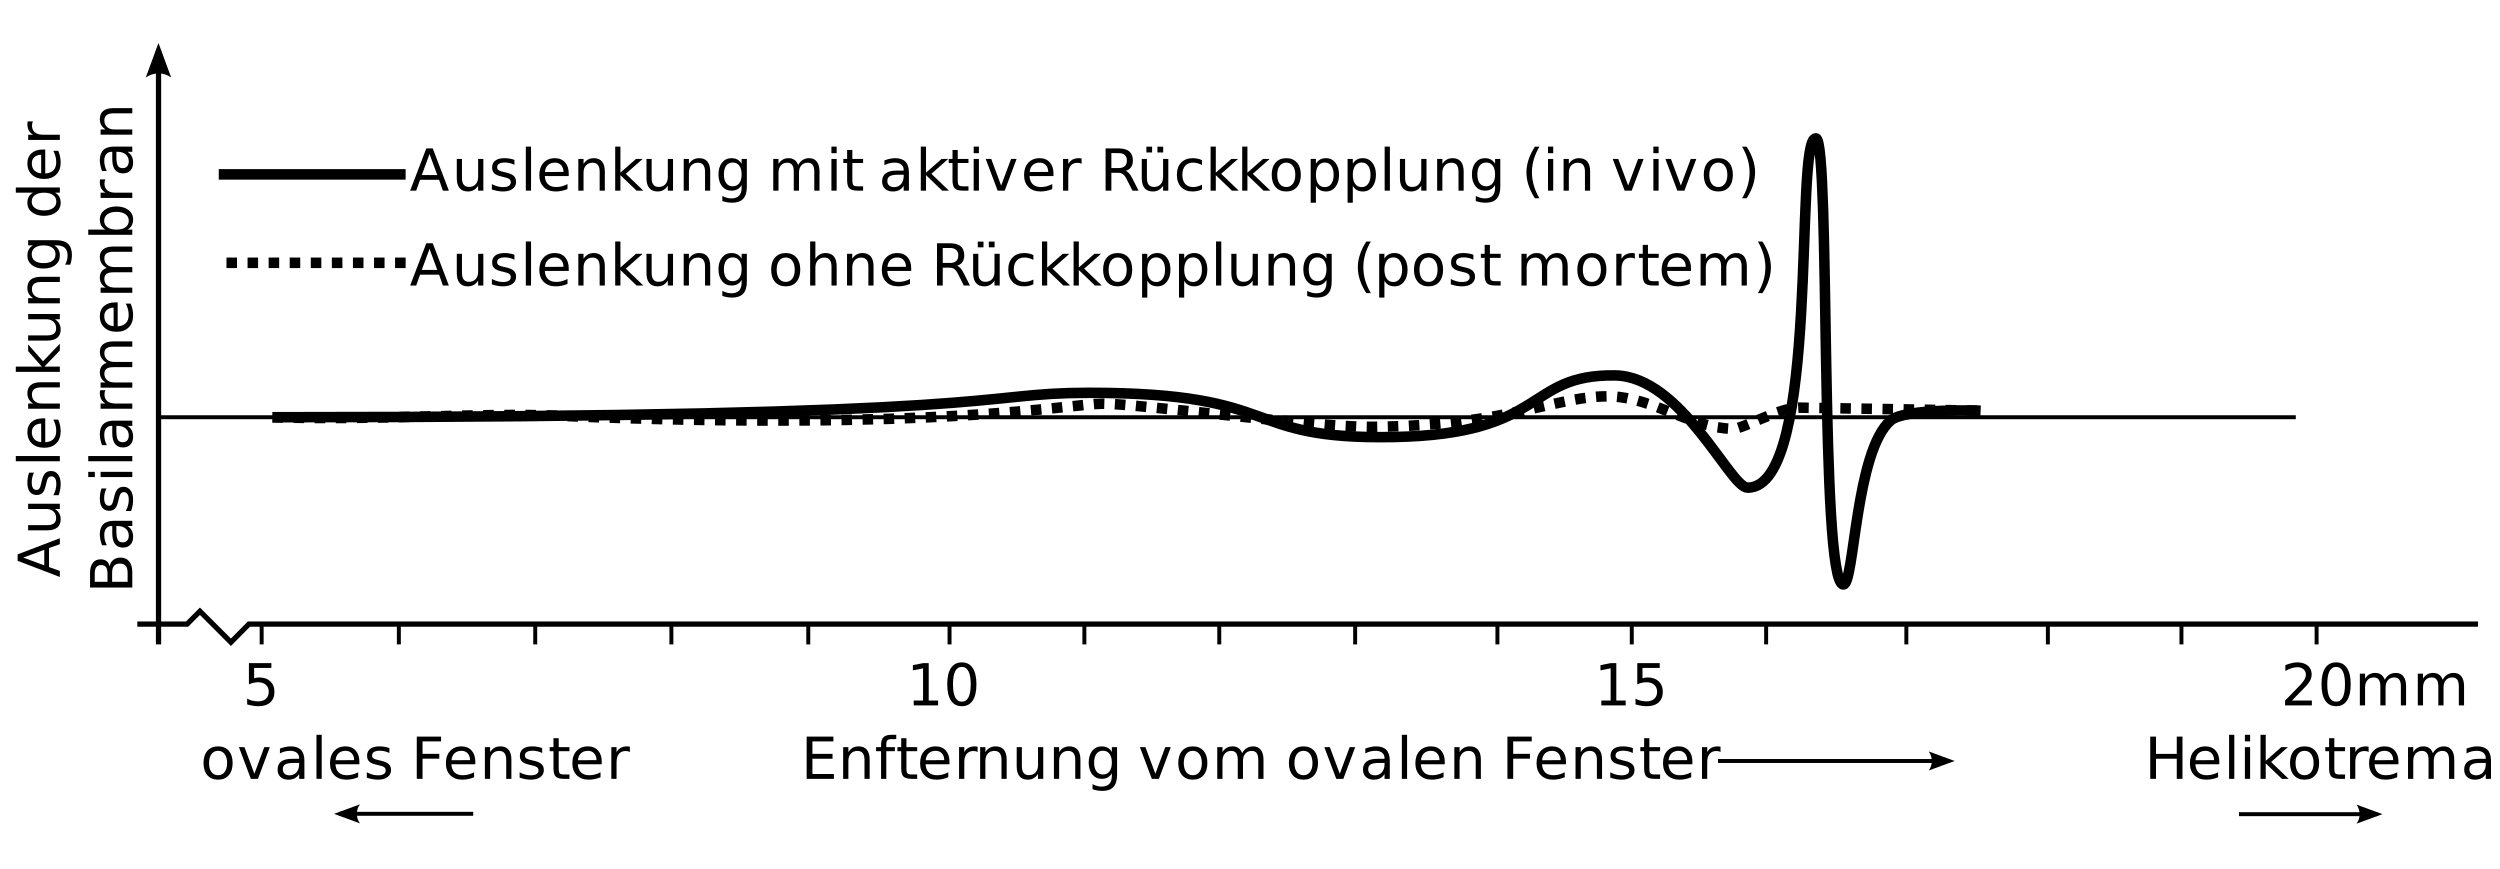
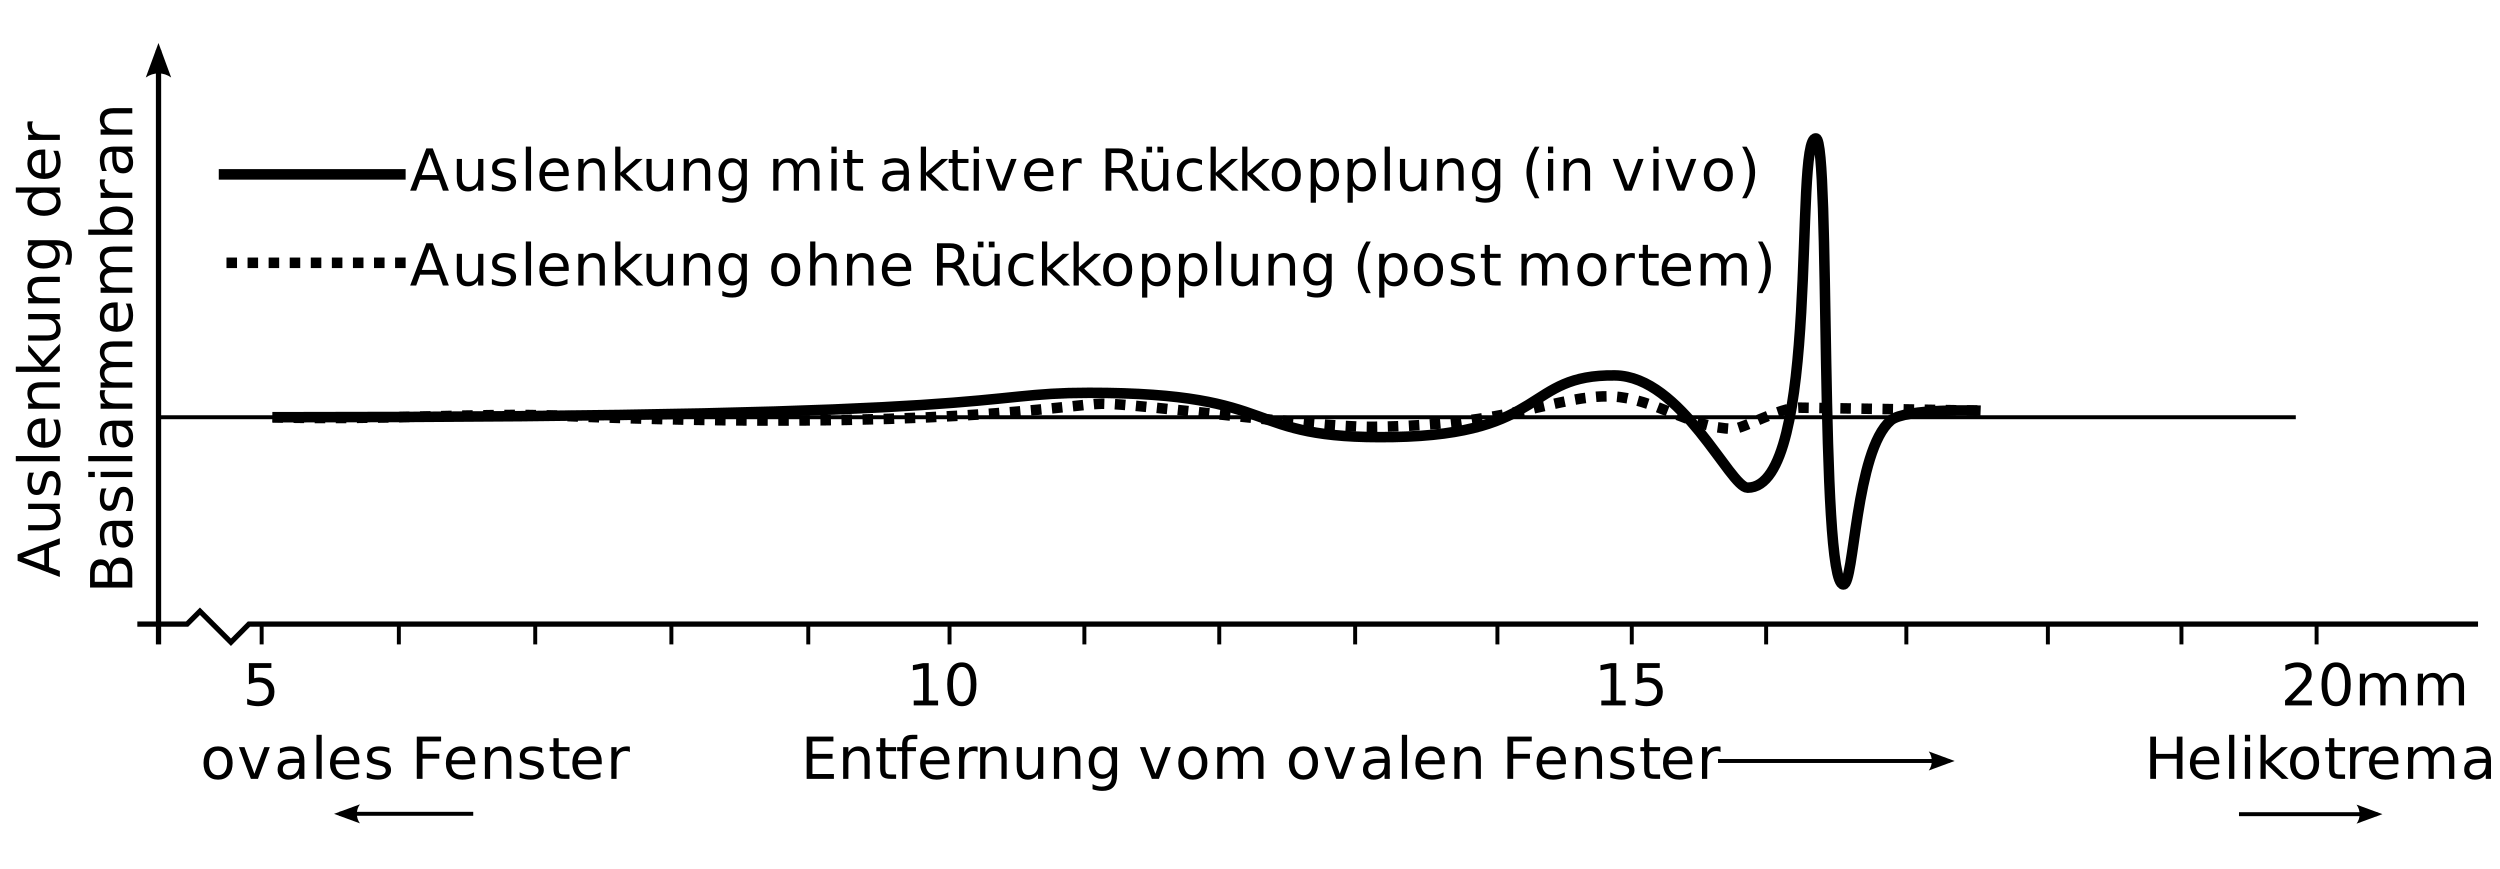
<svg xmlns="http://www.w3.org/2000/svg" xmlns:xlink="http://www.w3.org/1999/xlink" width="800px" height="278px" version="1.1" viewBox="0 0 800 278">
  <defs>
    <symbol id="d" overflow="visible">
      <path d="m5.672-8.969c-0.887 0-1.59 0.352-2.109 1.047-0.523 0.699-0.781 1.652-0.781 2.859 0 1.219 0.254 2.18 0.766 2.875 0.52 0.688 1.227 1.031 2.125 1.031 0.895 0 1.598-0.348 2.109-1.047 0.52-0.695 0.781-1.648 0.781-2.859 0-1.195-0.262-2.144-0.781-2.844-0.512-0.707-1.215-1.062-2.109-1.062zm0-1.422c1.457 0 2.598 0.477 3.422 1.422 0.82 0.938 1.234 2.242 1.234 3.906 0 1.656-0.414 2.961-1.234 3.906-0.824 0.949-1.965 1.422-3.422 1.422-1.449 0-2.59-0.473-3.422-1.422-0.824-0.945-1.234-2.25-1.234-3.906 0-1.664 0.41-2.969 1.234-3.906 0.832-0.945 1.973-1.422 3.422-1.422z" />
    </symbol>
    <symbol id="k" overflow="visible">
      <path d="m0.547-10.141h1.766l3.172 8.516 3.172-8.516h1.766l-3.797 10.141h-2.266z" />
    </symbol>
    <symbol id="p" overflow="visible">
      <path d="m6.359-5.094c-1.344 0-2.277 0.156-2.797 0.469-0.523 0.305-0.781 0.824-0.781 1.562 0 0.594 0.191 1.07 0.578 1.422 0.395 0.344 0.926 0.516 1.594 0.516 0.926 0 1.664-0.328 2.219-0.984 0.562-0.656 0.844-1.531 0.844-2.625v-0.359zm3.328-0.688v5.781h-1.672v-1.547c-0.387 0.625-0.867 1.086-1.438 1.375-0.562 0.289-1.25 0.438-2.062 0.438-1.043 0-1.871-0.289-2.484-0.875-0.617-0.582-0.922-1.363-0.922-2.344 0-1.133 0.379-1.992 1.141-2.578 0.77-0.582 1.91-0.875 3.422-0.875h2.344v-0.156c0-0.77-0.258-1.363-0.766-1.781-0.5-0.414-1.203-0.625-2.109-0.625-0.586 0-1.152 0.07-1.703 0.203-0.543 0.137-1.07 0.344-1.578 0.625v-1.547c0.602-0.227 1.191-0.398 1.766-0.516 0.57-0.125 1.133-0.188 1.688-0.188 1.457 0 2.551 0.383 3.281 1.141 0.727 0.762 1.094 1.918 1.094 3.469z" />
    </symbol>
    <symbol id="g" overflow="visible">
      <path d="m1.75-14.094h1.672v14.094h-1.672z" />
    </symbol>
    <symbol id="b" overflow="visible">
      <path d="m10.422-5.484v0.812h-7.656c0.07 1.148 0.414 2.023 1.031 2.625 0.625 0.594 1.488 0.891 2.594 0.891 0.633 0 1.25-0.078 1.844-0.234 0.602-0.156 1.203-0.391 1.797-0.703v1.578c-0.594 0.25-1.211 0.445-1.844 0.578-0.625 0.133-1.262 0.203-1.906 0.203-1.617 0-2.898-0.469-3.844-1.406-0.949-0.945-1.422-2.223-1.422-3.828 0-1.664 0.445-2.984 1.344-3.953 0.906-0.977 2.117-1.469 3.641-1.469 1.363 0 2.441 0.445 3.234 1.328 0.789 0.875 1.188 2.07 1.188 3.578zm-1.672-0.5c-0.012-0.906-0.266-1.629-0.766-2.172-0.492-0.539-1.148-0.812-1.969-0.812-0.93 0-1.672 0.262-2.234 0.781-0.562 0.523-0.887 1.262-0.969 2.219z" />
    </symbol>
    <symbol id="j" overflow="visible">
      <path d="m8.219-9.844v1.578c-0.48-0.238-0.977-0.422-1.484-0.547-0.5-0.125-1.023-0.188-1.562-0.188-0.824 0-1.445 0.133-1.859 0.391-0.418 0.25-0.625 0.633-0.625 1.141 0 0.387 0.145 0.688 0.438 0.906 0.301 0.219 0.898 0.43 1.797 0.625l0.562 0.125c1.188 0.262 2.023 0.625 2.516 1.094 0.5 0.461 0.75 1.102 0.75 1.922 0 0.938-0.375 1.684-1.125 2.234-0.742 0.555-1.762 0.828-3.062 0.828-0.543 0-1.109-0.055-1.703-0.156-0.586-0.105-1.203-0.266-1.859-0.484v-1.719c0.613 0.324 1.219 0.57 1.812 0.734 0.602 0.156 1.195 0.234 1.781 0.234 0.789 0 1.395-0.133 1.812-0.406 0.426-0.27 0.641-0.648 0.641-1.141 0-0.445-0.156-0.789-0.469-1.031-0.305-0.25-0.969-0.484-2-0.703l-0.578-0.141c-1.031-0.219-1.777-0.551-2.234-1-0.461-0.445-0.688-1.066-0.688-1.859 0-0.945 0.336-1.68 1.016-2.203 0.676-0.52 1.633-0.781 2.875-0.781 0.613 0 1.191 0.047 1.734 0.141 0.551 0.094 1.055 0.23 1.516 0.406z" />
    </symbol>
    <symbol id="c" overflow="visible" />
    <symbol id="y" overflow="visible">
      <path d="m1.812-13.516h7.781v1.531h-5.938v3.984h5.359v1.547h-5.359v6.453h-1.844z" />
    </symbol>
    <symbol id="a" overflow="visible">
      <path d="m10.172-6.125v6.125h-1.656v-6.062c0-0.957-0.188-1.676-0.562-2.156-0.375-0.477-0.938-0.719-1.688-0.719-0.898 0-1.605 0.289-2.125 0.859-0.523 0.574-0.781 1.355-0.781 2.344v5.734h-1.672v-10.141h1.672v1.578c0.395-0.613 0.863-1.07 1.406-1.375 0.539-0.301 1.164-0.453 1.875-0.453 1.164 0 2.047 0.367 2.641 1.094 0.594 0.719 0.891 1.777 0.891 3.172z" />
    </symbol>
    <symbol id="f" overflow="visible">
      <path d="m3.391-13.016v2.875h3.438v1.297h-3.438v5.5c0 0.836 0.113 1.371 0.344 1.609 0.227 0.23 0.688 0.344 1.375 0.344h1.719v1.391h-1.719c-1.281 0-2.168-0.238-2.656-0.719-0.492-0.477-0.734-1.352-0.734-2.625v-5.5h-1.219v-1.297h1.219v-2.875z" />
    </symbol>
    <symbol id="l" overflow="visible">
      <path d="m7.625-8.578c-0.188-0.113-0.391-0.195-0.609-0.25-0.219-0.051-0.465-0.078-0.734-0.078-0.938 0-1.664 0.309-2.172 0.922-0.5 0.617-0.75 1.496-0.75 2.641v5.344h-1.672v-10.141h1.672v1.578c0.352-0.613 0.805-1.07 1.359-1.375 0.562-0.301 1.25-0.453 2.062-0.453 0.113 0 0.238 0.012 0.375 0.031 0.133 0.012 0.285 0.031 0.453 0.062z" />
    </symbol>
    <symbol id="au" overflow="visible">
      <path d="m1.812-13.516h8.562v1.531h-6.719v4h6.438v1.547h-6.438v4.891h6.875v1.547h-8.719z" />
    </symbol>
    <symbol id="at" overflow="visible">
      <path d="m6.875-14.094v1.391h-1.594c-0.594 0-1.012 0.121-1.25 0.359-0.23 0.242-0.344 0.672-0.344 1.297v0.906h2.75v1.297h-2.75v8.844h-1.672v-8.844h-1.594v-1.297h1.594v-0.703c0-1.133 0.258-1.957 0.781-2.469 0.531-0.52 1.367-0.781 2.516-0.781z" />
    </symbol>
    <symbol id="i" overflow="visible">
      <path d="m1.578-4v-6.141h1.656v6.078c0 0.961 0.188 1.68 0.562 2.156 0.375 0.48 0.938 0.719 1.688 0.719 0.906 0 1.617-0.285 2.141-0.859 0.52-0.57 0.781-1.352 0.781-2.344v-5.75h1.672v10.141h-1.672v-1.562c-0.406 0.617-0.883 1.074-1.422 1.375-0.531 0.301-1.148 0.453-1.844 0.453-1.168 0-2.055-0.359-2.656-1.078-0.605-0.727-0.906-1.789-0.906-3.188z" />
    </symbol>
    <symbol id="o" overflow="visible">
      <path d="m8.422-5.188c0-1.207-0.25-2.144-0.75-2.812-0.5-0.664-1.199-1-2.094-1-0.898 0-1.594 0.336-2.094 1-0.492 0.668-0.734 1.605-0.734 2.812 0 1.199 0.242 2.133 0.734 2.797 0.5 0.668 1.195 1 2.094 1 0.895 0 1.594-0.332 2.094-1 0.5-0.664 0.75-1.598 0.75-2.797zm1.672 3.922c0 1.727-0.387 3.016-1.156 3.859-0.773 0.844-1.945 1.266-3.516 1.266-0.594 0-1.152-0.047-1.672-0.141-0.512-0.086-1.012-0.215-1.5-0.391v-1.625c0.488 0.258 0.969 0.453 1.438 0.578 0.477 0.133 0.969 0.203 1.469 0.203 1.094 0 1.91-0.289 2.453-0.859 0.539-0.574 0.812-1.434 0.812-2.578v-0.828c-0.344 0.594-0.789 1.043-1.328 1.344-0.531 0.293-1.172 0.438-1.922 0.438-1.242 0-2.246-0.473-3.016-1.422-0.762-0.945-1.141-2.203-1.141-3.766 0-1.57 0.379-2.832 1.141-3.781 0.77-0.945 1.773-1.422 3.016-1.422 0.75 0 1.391 0.152 1.922 0.453 0.539 0.293 0.984 0.734 1.328 1.328v-1.531h1.672z" />
    </symbol>
    <symbol id="h" overflow="visible">
      <path d="m9.641-8.203c0.414-0.738 0.914-1.285 1.5-1.641 0.582-0.363 1.266-0.547 2.047-0.547 1.051 0 1.863 0.371 2.438 1.109 0.57 0.742 0.859 1.793 0.859 3.156v6.125h-1.672v-6.062c0-0.977-0.172-1.703-0.516-2.172s-0.871-0.703-1.578-0.703c-0.867 0-1.547 0.289-2.047 0.859-0.5 0.574-0.75 1.355-0.75 2.344v5.734h-1.672v-6.062c0-0.977-0.172-1.703-0.516-2.172s-0.875-0.703-1.594-0.703c-0.855 0-1.531 0.293-2.031 0.875-0.5 0.574-0.75 1.352-0.75 2.328v5.734h-1.672v-10.141h1.672v1.578c0.383-0.625 0.844-1.082 1.375-1.375 0.531-0.301 1.16-0.453 1.891-0.453 0.727 0 1.352 0.188 1.875 0.562 0.52 0.375 0.898 0.918 1.141 1.625z" />
    </symbol>
    <symbol id="as" overflow="visible">
      <path d="m1.812-13.516h1.844v5.531h6.641v-5.531h1.828v13.516h-1.828v-6.438h-6.641v6.438h-1.844z" />
    </symbol>
    <symbol id="n" overflow="visible">
      <path d="m1.75-10.141h1.672v10.141h-1.672zm0-3.953h1.672v2.109h-1.672z" />
    </symbol>
    <symbol id="e" overflow="visible">
      <path d="m1.688-14.094h1.672v8.328l4.969-4.375h2.125l-5.375 4.75 5.609 5.391h-2.172l-5.156-4.953v4.953h-1.672z" />
    </symbol>
    <symbol id="ah" overflow="visible">
      <path d="m2-13.516h7.188v1.531h-5.516v3.312c0.27-0.082 0.535-0.145 0.797-0.188 0.27-0.051 0.535-0.078 0.797-0.078 1.508 0 2.703 0.418 3.578 1.25 0.883 0.824 1.328 1.938 1.328 3.344 0 1.461-0.453 2.594-1.359 3.406-0.898 0.805-2.172 1.203-3.828 1.203-0.562 0-1.141-0.055-1.734-0.156-0.586-0.094-1.188-0.234-1.812-0.422v-1.844c0.539 0.293 1.098 0.512 1.672 0.656 0.582 0.148 1.195 0.219 1.844 0.219 1.039 0 1.863-0.27 2.469-0.812 0.613-0.551 0.922-1.301 0.922-2.25 0-0.938-0.309-1.68-0.922-2.234-0.605-0.551-1.43-0.828-2.469-0.828-0.492 0-0.98 0.059-1.469 0.172-0.48 0.105-0.977 0.273-1.484 0.5z" />
    </symbol>
    <symbol id="ag" overflow="visible">
      <path d="m2.297-1.547h2.984v-10.312l-3.25 0.656v-1.672l3.234-0.641h1.828v11.969h3v1.547h-7.797z" />
    </symbol>
    <symbol id="af" overflow="visible">
      <path d="m5.891-12.312c-0.938 0-1.648 0.465-2.125 1.391-0.469 0.93-0.703 2.32-0.703 4.172 0 1.855 0.234 3.246 0.703 4.172 0.477 0.93 1.188 1.391 2.125 1.391 0.945 0 1.656-0.461 2.125-1.391 0.477-0.926 0.719-2.316 0.719-4.172 0-1.852-0.242-3.242-0.719-4.172-0.469-0.926-1.18-1.391-2.125-1.391zm0-1.453c1.52 0 2.676 0.602 3.469 1.797 0.801 1.199 1.203 2.938 1.203 5.219s-0.402 4.023-1.203 5.219c-0.793 1.199-1.949 1.797-3.469 1.797-1.512 0-2.668-0.598-3.469-1.797-0.805-1.195-1.203-2.938-1.203-5.219s0.398-4.019 1.203-5.219c0.801-1.195 1.957-1.797 3.469-1.797z" />
    </symbol>
    <symbol id="ar" overflow="visible">
      <path d="m3.562-1.547h6.375v1.547h-8.578v-1.547c0.695-0.719 1.645-1.68 2.844-2.891 1.195-1.207 1.945-1.988 2.25-2.344 0.582-0.656 0.988-1.207 1.219-1.656 0.238-0.457 0.359-0.91 0.359-1.359 0-0.719-0.258-1.301-0.766-1.75-0.5-0.445-1.152-0.672-1.953-0.672-0.574 0-1.184 0.102-1.828 0.297-0.637 0.199-1.312 0.5-2.031 0.906v-1.859c0.727-0.289 1.41-0.508 2.047-0.656 0.645-0.156 1.234-0.234 1.766-0.234 1.406 0 2.523 0.352 3.359 1.047 0.832 0.699 1.25 1.637 1.25 2.812 0 0.555-0.105 1.078-0.312 1.578-0.211 0.5-0.59 1.09-1.141 1.766-0.148 0.18-0.625 0.684-1.438 1.516-0.812 0.836-1.953 2-3.422 3.5z" />
    </symbol>
    <symbol id="ae" overflow="visible">
      <path d="m6.344-11.719-2.484 6.734h4.969zm-1.031-1.797h2.062l5.156 13.516h-1.906l-1.219-3.469h-6.094l-1.234 3.469h-1.938z" />
    </symbol>
    <symbol id="ad" overflow="visible">
      <path d="m8.234-6.344c0.395 0.137 0.773 0.422 1.141 0.859 0.375 0.43 0.75 1.027 1.125 1.797l1.859 3.688h-1.969l-1.734-3.469c-0.449-0.906-0.883-1.504-1.297-1.797-0.418-0.301-0.992-0.453-1.719-0.453h-1.984v5.719h-1.844v-13.516h4.141c1.539 0 2.691 0.324 3.453 0.969 0.758 0.648 1.141 1.621 1.141 2.922 0 0.855-0.199 1.562-0.594 2.125-0.398 0.555-0.969 0.938-1.719 1.156zm-4.578-5.672v4.797h2.297c0.875 0 1.535-0.203 1.984-0.609 0.457-0.406 0.688-1.004 0.688-1.797 0-0.789-0.23-1.383-0.688-1.781-0.449-0.406-1.109-0.609-1.984-0.609z" />
    </symbol>
    <symbol id="ac" overflow="visible">
      <path d="m1.578-4v-6.141h1.656v6.078c0 0.961 0.188 1.68 0.562 2.156 0.375 0.48 0.938 0.719 1.688 0.719 0.906 0 1.617-0.285 2.141-0.859 0.52-0.57 0.781-1.352 0.781-2.344v-5.75h1.672v10.141h-1.672v-1.562c-0.406 0.617-0.883 1.074-1.422 1.375-0.531 0.301-1.148 0.453-1.844 0.453-1.168 0-2.055-0.359-2.656-1.078-0.605-0.727-0.906-1.789-0.906-3.188zm4.188-6.391m0.828-3.672h1.844v1.844h-1.844zm-3.531 0h1.828v1.844h-1.828z" />
    </symbol>
    <symbol id="ab" overflow="visible">
      <path d="m9.047-9.75v1.547c-0.469-0.25-0.945-0.438-1.422-0.562-0.469-0.133-0.949-0.203-1.438-0.203-1.074 0-1.914 0.344-2.516 1.031-0.594 0.68-0.891 1.637-0.891 2.875 0 1.242 0.297 2.203 0.891 2.891 0.602 0.68 1.441 1.016 2.516 1.016 0.488 0 0.969-0.062 1.438-0.188 0.477-0.133 0.953-0.328 1.422-0.578v1.531c-0.469 0.219-0.953 0.383-1.453 0.484-0.492 0.113-1.016 0.172-1.578 0.172-1.531 0-2.75-0.477-3.656-1.438-0.898-0.969-1.344-2.266-1.344-3.891 0-1.656 0.453-2.957 1.359-3.906 0.914-0.945 2.164-1.422 3.75-1.422 0.508 0 1.008 0.055 1.5 0.156 0.488 0.105 0.961 0.266 1.422 0.484z" />
    </symbol>
    <symbol id="m" overflow="visible">
      <path d="m3.359-1.516v5.375h-1.672v-14h1.672v1.531c0.352-0.602 0.797-1.051 1.328-1.344 0.531-0.289 1.172-0.438 1.922-0.438 1.227 0 2.227 0.492 3 1.469 0.77 0.98 1.156 2.266 1.156 3.859s-0.387 2.883-1.156 3.859c-0.773 0.98-1.773 1.469-3 1.469-0.75 0-1.391-0.148-1.922-0.438s-0.977-0.738-1.328-1.344zm5.672-3.547c0-1.227-0.258-2.191-0.766-2.891-0.5-0.695-1.195-1.047-2.078-1.047-0.875 0-1.57 0.352-2.078 1.047-0.5 0.699-0.75 1.664-0.75 2.891 0 1.23 0.25 2.195 0.75 2.891 0.508 0.699 1.203 1.047 2.078 1.047 0.883 0 1.578-0.348 2.078-1.047 0.508-0.695 0.766-1.66 0.766-2.891z" />
    </symbol>
    <symbol id="aa" overflow="visible">
      <path d="m5.75-14.078c-0.812 1.398-1.418 2.773-1.812 4.125-0.387 1.355-0.578 2.731-0.578 4.125 0 1.398 0.195 2.781 0.594 4.156 0.395 1.367 0.992 2.734 1.797 4.109h-1.453c-0.906-1.418-1.586-2.805-2.031-4.172-0.449-1.375-0.672-2.738-0.672-4.094 0-1.344 0.223-2.695 0.672-4.062 0.445-1.363 1.125-2.758 2.031-4.188z" />
    </symbol>
    <symbol id="z" overflow="visible">
      <path d="m1.484-14.078h1.453c0.906 1.43 1.582 2.824 2.031 4.188 0.445 1.367 0.672 2.719 0.672 4.062 0 1.355-0.227 2.719-0.672 4.094-0.449 1.367-1.125 2.754-2.031 4.172h-1.453c0.801-1.375 1.398-2.742 1.797-4.109 0.395-1.375 0.594-2.758 0.594-4.156 0-1.395-0.199-2.769-0.594-4.125-0.398-1.352-0.996-2.727-1.797-4.125z" />
    </symbol>
    <symbol id="aq" overflow="visible">
      <path d="m10.172-6.125v6.125h-1.656v-6.062c0-0.957-0.188-1.676-0.562-2.156-0.375-0.477-0.938-0.719-1.688-0.719-0.898 0-1.605 0.289-2.125 0.859-0.523 0.574-0.781 1.355-0.781 2.344v5.734h-1.672v-14.094h1.672v5.531c0.395-0.613 0.863-1.07 1.406-1.375 0.539-0.301 1.164-0.453 1.875-0.453 1.164 0 2.047 0.367 2.641 1.094 0.594 0.719 0.891 1.777 0.891 3.172z" />
    </symbol>
    <symbol id="ap" overflow="visible">
      <path d="m-11.719-6.344 6.734 2.484v-4.969zm-1.797 1.031v-2.062l13.516-5.156v1.906l-3.469 1.219v6.094l3.469 1.234v1.938z" />
    </symbol>
    <symbol id="w" overflow="visible">
      <path d="m-4-1.578h-6.141v-1.656h6.078c0.961 0 1.68-0.188 2.156-0.562 0.48-0.375 0.719-0.938 0.719-1.688 0-0.906-0.285-1.617-0.859-2.141-0.57-0.52-1.352-0.781-2.344-0.781h-5.75v-1.672h10.141v1.672h-1.562c0.617 0.406 1.074 0.883 1.375 1.422 0.301 0.531 0.453 1.148 0.453 1.844 0 1.168-0.359 2.055-1.078 2.656-0.727 0.605-1.789 0.906-3.188 0.906z" />
    </symbol>
    <symbol id="v" overflow="visible">
      <path d="m-9.844-8.219h1.578c-0.238 0.48-0.422 0.977-0.547 1.484-0.125 0.5-0.188 1.023-0.188 1.562 0 0.824 0.133 1.445 0.391 1.859 0.25 0.418 0.633 0.625 1.141 0.625 0.387 0 0.688-0.145 0.906-0.438 0.219-0.301 0.43-0.898 0.625-1.797l0.125-0.562c0.262-1.188 0.625-2.023 1.094-2.516 0.461-0.5 1.102-0.75 1.922-0.75 0.938 0 1.684 0.375 2.234 1.125 0.555 0.742 0.828 1.762 0.828 3.062 0 0.543-0.055 1.109-0.156 1.703-0.105 0.586-0.266 1.203-0.484 1.859h-1.719c0.324-0.613 0.57-1.219 0.734-1.812 0.156-0.602 0.234-1.195 0.234-1.781 0-0.789-0.133-1.395-0.406-1.812-0.27-0.426-0.648-0.641-1.141-0.641-0.445 0-0.789 0.156-1.031 0.469-0.25 0.305-0.484 0.969-0.703 2l-0.141 0.578c-0.219 1.031-0.551 1.777-1 2.234-0.445 0.461-1.066 0.688-1.859 0.688-0.945 0-1.68-0.336-2.203-1.016-0.52-0.676-0.781-1.633-0.781-2.875 0-0.613 0.047-1.191 0.141-1.734 0.094-0.551 0.23-1.055 0.406-1.516z" />
    </symbol>
    <symbol id="u" overflow="visible">
      <path d="m-14.094-1.75v-1.672h14.094v1.672z" />
    </symbol>
    <symbol id="r" overflow="visible">
      <path d="m-5.484-10.422h0.812v7.656c1.148-0.07 2.023-0.414 2.625-1.031 0.594-0.625 0.891-1.488 0.891-2.594 0-0.633-0.078-1.25-0.234-1.844-0.156-0.602-0.391-1.203-0.703-1.797h1.578c0.25 0.594 0.445 1.211 0.578 1.844 0.133 0.625 0.203 1.262 0.203 1.906 0 1.617-0.469 2.898-1.406 3.844-0.945 0.949-2.223 1.422-3.828 1.422-1.664 0-2.984-0.445-3.953-1.344-0.977-0.906-1.469-2.117-1.469-3.641 0-1.363 0.445-2.441 1.328-3.234 0.875-0.789 2.07-1.188 3.578-1.188zm-0.5 1.672c-0.906 0.012-1.629 0.266-2.172 0.766-0.539 0.492-0.812 1.148-0.812 1.969 0 0.93 0.262 1.672 0.781 2.234 0.523 0.562 1.262 0.887 2.219 0.969z" />
    </symbol>
    <symbol id="q" overflow="visible">
      <path d="m-6.125-10.172h6.125v1.656h-6.062c-0.957 0-1.676 0.188-2.156 0.562-0.477 0.375-0.719 0.938-0.719 1.688 0 0.898 0.289 1.605 0.859 2.125 0.574 0.523 1.355 0.781 2.344 0.781h5.734v1.672h-10.141v-1.672h1.578c-0.613-0.395-1.07-0.863-1.375-1.406-0.301-0.539-0.453-1.164-0.453-1.875 0-1.164 0.367-2.047 1.094-2.641 0.719-0.594 1.777-0.891 3.172-0.891z" />
    </symbol>
    <symbol id="ak" overflow="visible">
      <path d="m-14.094-1.688v-1.672h8.328l-4.375-4.969v-2.125l4.75 5.375 5.391-5.609v2.172l-4.953 5.156h4.953v1.672z" />
    </symbol>
    <symbol id="aj" overflow="visible">
      <path d="m-5.188-8.422c-1.207 0-2.144 0.25-2.812 0.75-0.664 0.5-1 1.199-1 2.094 0 0.898 0.336 1.594 1 2.094 0.668 0.492 1.605 0.734 2.812 0.734 1.199 0 2.133-0.242 2.797-0.734 0.668-0.5 1-1.195 1-2.094 0-0.895-0.332-1.594-1-2.094-0.664-0.5-1.598-0.75-2.797-0.75zm3.922-1.672c1.727 0 3.016 0.387 3.859 1.156 0.844 0.773 1.266 1.945 1.266 3.516 0 0.594-0.047 1.152-0.141 1.672-0.086 0.512-0.215 1.012-0.391 1.5h-1.625c0.258-0.488 0.453-0.969 0.578-1.438 0.133-0.477 0.203-0.969 0.203-1.469 0-1.094-0.289-1.91-0.859-2.453-0.574-0.539-1.434-0.812-2.578-0.812h-0.828c0.594 0.344 1.043 0.789 1.344 1.328 0.293 0.531 0.438 1.172 0.438 1.922 0 1.242-0.473 2.246-1.422 3.016-0.945 0.762-2.203 1.141-3.766 1.141-1.57 0-2.832-0.379-3.781-1.141-0.945-0.77-1.422-1.773-1.422-3.016 0-0.75 0.152-1.391 0.453-1.922 0.293-0.539 0.734-0.984 1.328-1.328h-1.531v-1.672z" />
    </symbol>
    <symbol id="ai" overflow="visible" />
    <symbol id="ao" overflow="visible">
      <path d="m-8.609-8.422h-5.484v-1.672h14.094v1.672h-1.516c0.605 0.355 1.055 0.797 1.344 1.328s0.438 1.172 0.438 1.922c0 1.23-0.488 2.231-1.469 3-0.977 0.773-2.266 1.156-3.859 1.156s-2.879-0.383-3.859-1.156c-0.977-0.77-1.469-1.77-1.469-3 0-0.75 0.148-1.391 0.438-1.922 0.293-0.531 0.742-0.973 1.344-1.328zm3.547 5.672c1.23 0 2.195-0.25 2.891-0.75 0.699-0.5 1.047-1.191 1.047-2.078 0-0.883-0.348-1.578-1.047-2.078-0.695-0.508-1.66-0.766-2.891-0.766-1.227 0-2.191 0.258-2.891 0.766-0.695 0.5-1.047 1.195-1.047 2.078 0 0.887 0.352 1.578 1.047 2.078 0.699 0.5 1.664 0.75 2.891 0.75z" />
    </symbol>
    <symbol id="t" overflow="visible">
      <path d="m-8.578-7.625c-0.113 0.188-0.195 0.391-0.25 0.609-0.051 0.219-0.078 0.465-0.078 0.734 0 0.938 0.309 1.664 0.922 2.172 0.617 0.5 1.496 0.75 2.641 0.75h5.344v1.672h-10.141v-1.672h1.578c-0.613-0.352-1.07-0.805-1.375-1.359-0.301-0.562-0.453-1.25-0.453-2.062 0-0.113 0.012-0.238 0.031-0.375 0.012-0.133 0.031-0.285 0.062-0.453z" />
    </symbol>
    <symbol id="an" overflow="visible">
      <path d="m-6.453-3.656h4.953v-2.922c0-0.988-0.203-1.719-0.609-2.188-0.406-0.477-1.031-0.719-1.875-0.719s-1.461 0.242-1.859 0.719c-0.406 0.469-0.609 1.199-0.609 2.188zm-5.562 0h4.078v-2.703c0-0.895-0.164-1.562-0.5-2-0.344-0.438-0.859-0.656-1.547-0.656-0.676 0-1.18 0.219-1.516 0.656-0.344 0.438-0.516 1.105-0.516 2zm-1.5 1.844v-4.688c0-1.383 0.293-2.453 0.875-3.203 0.574-0.758 1.398-1.141 2.469-1.141 0.824 0 1.48 0.195 1.969 0.578 0.492 0.387 0.793 0.953 0.906 1.703 0.199-0.906 0.605-1.602 1.219-2.094 0.617-0.5 1.383-0.75 2.297-0.75 1.211 0 2.141 0.414 2.797 1.234 0.656 0.812 0.984 1.98 0.984 3.5v4.859z" />
    </symbol>
    <symbol id="s" overflow="visible">
      <path d="m-5.094-6.359c0 1.344 0.156 2.277 0.469 2.797 0.305 0.523 0.824 0.781 1.562 0.781 0.594 0 1.07-0.191 1.422-0.578 0.344-0.395 0.516-0.926 0.516-1.594 0-0.926-0.328-1.664-0.984-2.219-0.656-0.562-1.531-0.844-2.625-0.844h-0.359zm-0.688-3.328h5.781v1.672h-1.547c0.625 0.387 1.086 0.867 1.375 1.438 0.289 0.562 0.438 1.25 0.438 2.062 0 1.043-0.289 1.871-0.875 2.484-0.582 0.617-1.363 0.922-2.344 0.922-1.133 0-1.992-0.379-2.578-1.141-0.582-0.77-0.875-1.91-0.875-3.422v-2.344h-0.156c-0.77 0-1.363 0.258-1.781 0.766-0.414 0.5-0.625 1.203-0.625 2.109 0 0.586 0.07 1.152 0.203 1.703 0.137 0.543 0.344 1.07 0.625 1.578h-1.547c-0.227-0.602-0.398-1.191-0.516-1.766-0.125-0.57-0.188-1.133-0.188-1.688 0-1.457 0.383-2.551 1.141-3.281 0.762-0.727 1.918-1.094 3.469-1.094z" />
    </symbol>
    <symbol id="am" overflow="visible">
      <path d="m-10.141-1.75v-1.672h10.141v1.672zm-3.953 0v-1.672h2.109v1.672z" />
    </symbol>
    <symbol id="x" overflow="visible">
      <path d="m-8.203-9.641c-0.738-0.414-1.285-0.914-1.641-1.5-0.363-0.582-0.547-1.266-0.547-2.047 0-1.051 0.371-1.863 1.109-2.438 0.742-0.57 1.793-0.859 3.156-0.859h6.125v1.672h-6.062c-0.977 0-1.703 0.172-2.172 0.516s-0.703 0.871-0.703 1.578c0 0.867 0.289 1.547 0.859 2.047 0.574 0.5 1.355 0.75 2.344 0.75h5.734v1.672h-6.062c-0.977 0-1.703 0.172-2.172 0.516s-0.703 0.875-0.703 1.594c0 0.855 0.293 1.531 0.875 2.031 0.574 0.5 1.352 0.75 2.328 0.75h5.734v1.672h-10.141v-1.672h1.578c-0.625-0.383-1.082-0.844-1.375-1.375-0.301-0.531-0.453-1.16-0.453-1.891 0-0.727 0.188-1.352 0.562-1.875 0.375-0.52 0.918-0.898 1.625-1.141z" />
    </symbol>
    <symbol id="al" overflow="visible">
      <path d="m-5.062-9.031c-1.227 0-2.191 0.258-2.891 0.766-0.695 0.5-1.047 1.195-1.047 2.078 0 0.875 0.352 1.57 1.047 2.078 0.699 0.5 1.664 0.75 2.891 0.75 1.23 0 2.195-0.25 2.891-0.75 0.699-0.508 1.047-1.203 1.047-2.078 0-0.883-0.348-1.578-1.047-2.078-0.695-0.508-1.66-0.766-2.891-0.766zm-3.547 5.672c-0.602-0.352-1.051-0.797-1.344-1.328-0.289-0.531-0.438-1.172-0.438-1.922 0-1.227 0.492-2.227 1.469-3 0.98-0.77 2.266-1.156 3.859-1.156s2.883 0.387 3.859 1.156c0.98 0.773 1.469 1.773 1.469 3 0 0.75-0.148 1.391-0.438 1.922s-0.738 0.977-1.344 1.328h1.516v1.672h-14.094v-1.672z" />
    </symbol>
  </defs>
  <path transform="matrix(1.6861 0 0 1.6866 0 .057202)" d="m26.064 118.38h9.441l2.44-2.441 5.88 5.88 3.415-3.439h423.06" fill="none" stroke="#000" />
  <path transform="matrix(1.6861 0 0 1.6866 0 .057202)" d="m30.086 122.23v-112.79" fill="none" stroke="#000" />
  <path d="m46.648 24.809 4.062-11.059 4.066 11.059c-2.402-1.766-5.684-1.758-8.129 0z" fill-rule="evenodd" />
  <path transform="matrix(1.6861 0 0 1.6866 0 .057202)" d="m49.658 122.23v-3.849" fill="none" stroke="#000" stroke-width=".75" />
  <path transform="matrix(1.6861 0 0 1.6866 0 .057202)" d="m75.697 122.23v-3.849" fill="none" stroke="#000" stroke-width=".75" />
  <path transform="matrix(1.6861 0 0 1.6866 0 .057202)" d="m101.58 122.23v-3.849" fill="none" stroke="#000" stroke-width=".75" />
  <path transform="matrix(1.6861 0 0 1.6866 0 .057202)" d="m127.42 122.23v-3.849" fill="none" stroke="#000" stroke-width=".75" />
  <path transform="matrix(1.6861 0 0 1.6866 0 .057202)" d="m153.4 122.23v-3.849" fill="none" stroke="#000" stroke-width=".75" />
  <path transform="matrix(1.6861 0 0 1.6866 0 .057202)" d="m180.21 122.23v-3.849" fill="none" stroke="#000" stroke-width=".75" />
  <path transform="matrix(1.6861 0 0 1.6866 0 .057202)" d="m205.8 122.23v-3.849" fill="none" stroke="#000" stroke-width=".75" />
  <path transform="matrix(1.6861 0 0 1.6866 0 .057202)" d="m231.4 122.23v-3.849" fill="none" stroke="#000" stroke-width=".75" />
  <path transform="matrix(1.6861 0 0 1.6866 0 .057202)" d="m257.19 122.23v-3.849" fill="none" stroke="#000" stroke-width=".75" />
  <path transform="matrix(1.6861 0 0 1.6866 0 .057202)" d="m284.19 122.23v-3.849" fill="none" stroke="#000" stroke-width=".75" />
  <path transform="matrix(1.6861 0 0 1.6866 0 .057202)" d="m309.69 122.23v-3.849" fill="none" stroke="#000" stroke-width=".75" />
  <path transform="matrix(1.6861 0 0 1.6866 0 .057202)" d="m335.19 122.23v-3.849" fill="none" stroke="#000" stroke-width=".75" />
  <path transform="matrix(1.6861 0 0 1.6866 0 .057202)" d="m361.8 122.23v-3.849" fill="none" stroke="#000" stroke-width=".75" />
  <path transform="matrix(1.6861 0 0 1.6866 0 .057202)" d="m388.66 122.23v-3.849" fill="none" stroke="#000" stroke-width=".75" />
  <path transform="matrix(1.6861 0 0 1.6866 0 .057202)" d="m414.01 122.23v-3.849" fill="none" stroke="#000" stroke-width=".75" />
  <path transform="matrix(1.6861 0 0 1.6866 0 .057202)" d="m439.66 122.23v-3.849" fill="none" stroke="#000" stroke-width=".75" />
  <g>
    <use x="64.113" y="249.23" xlink:href="#d" />
    <use x="75.916" y="249.23" xlink:href="#k" />
    <use x="87.718" y="249.23" xlink:href="#p" />
    <use x="99.52" y="249.23" xlink:href="#g" />
    <use x="104.579" y="249.23" xlink:href="#b" />
    <use x="116.381" y="249.23" xlink:href="#j" />
    <use x="126.497" y="249.23" xlink:href="#c" />
    <use x="131.556" y="249.23" xlink:href="#y" />
    <use x="141.672" y="249.23" xlink:href="#b" />
    <use x="153.474" y="249.23" xlink:href="#a" />
    <use x="165.277" y="249.23" xlink:href="#j" />
    <use x="175.393" y="249.23" xlink:href="#f" />
    <use x="182.137" y="249.23" xlink:href="#b" />
    <use x="193.94" y="249.23" xlink:href="#l" />
  </g>
  <g>
    <use x="256.32" y="249.23" xlink:href="#au" />
    <use x="268.123" y="249.23" xlink:href="#a" />
-     <use x="279.925" y="249.23" xlink:href="#at" />
-     <use x="286.669" y="249.23" xlink:href="#f" />
+     <use x="279.925" y="249.23" xlink:href="#f" />
+     <use x="286.669" y="249.23" xlink:href="#at" />
    <use x="293.414" y="249.23" xlink:href="#b" />
    <use x="305.216" y="249.23" xlink:href="#l" />
    <use x="311.96" y="249.23" xlink:href="#a" />
    <use x="323.763" y="249.23" xlink:href="#i" />
    <use x="335.565" y="249.23" xlink:href="#a" />
    <use x="347.367" y="249.23" xlink:href="#o" />
    <use x="359.17" y="249.23" xlink:href="#c" />
    <use x="364.228" y="249.23" xlink:href="#k" />
    <use x="376.03" y="249.23" xlink:href="#d" />
    <use x="387.833" y="249.23" xlink:href="#h" />
    <use x="406.379" y="249.23" xlink:href="#c" />
    <use x="411.437" y="249.23" xlink:href="#d" />
    <use x="423.24" y="249.23" xlink:href="#k" />
    <use x="435.042" y="249.23" xlink:href="#p" />
    <use x="446.845" y="249.23" xlink:href="#g" />
    <use x="451.903" y="249.23" xlink:href="#b" />
    <use x="463.705" y="249.23" xlink:href="#a" />
    <use x="475.508" y="249.23" xlink:href="#c" />
    <use x="480.566" y="249.23" xlink:href="#y" />
    <use x="490.682" y="249.23" xlink:href="#b" />
    <use x="502.485" y="249.23" xlink:href="#a" />
    <use x="514.287" y="249.23" xlink:href="#j" />
    <use x="524.403" y="249.23" xlink:href="#f" />
    <use x="531.147" y="249.23" xlink:href="#b" />
    <use x="542.95" y="249.23" xlink:href="#l" />
  </g>
  <g>
    <use x="686.266" y="249.23" xlink:href="#as" />
    <use x="699.754" y="249.23" xlink:href="#b" />
    <use x="711.556" y="249.23" xlink:href="#g" />
    <use x="716.615" y="249.23" xlink:href="#n" />
    <use x="721.673" y="249.23" xlink:href="#e" />
    <use x="731.789" y="249.23" xlink:href="#d" />
    <use x="743.592" y="249.23" xlink:href="#f" />
    <use x="750.336" y="249.23" xlink:href="#l" />
    <use x="757.08" y="249.23" xlink:href="#b" />
    <use x="768.882" y="249.23" xlink:href="#h" />
    <use x="787.429" y="249.23" xlink:href="#p" />
  </g>
  <g>
    <use x="19.15" y="184.773" xlink:href="#ap" />
    <use x="19.15" y="171.281" xlink:href="#w" />
    <use x="19.15" y="159.474" xlink:href="#v" />
    <use x="19.15" y="149.355" xlink:href="#u" />
    <use x="19.15" y="144.295" xlink:href="#r" />
    <use x="19.15" y="132.489" xlink:href="#q" />
    <use x="19.15" y="120.682" xlink:href="#ak" />
    <use x="19.15" y="110.563" xlink:href="#w" />
    <use x="19.15" y="98.756" xlink:href="#q" />
    <use x="19.15" y="86.95" xlink:href="#aj" />
    <use x="19.15" y="75.144" xlink:href="#ai" />
    <use x="19.15" y="70.084" xlink:href="#ao" />
    <use x="19.15" y="58.278" xlink:href="#r" />
    <use x="19.15" y="46.472" xlink:href="#t" />
  </g>
  <g>
    <use x="42.333" y="189.832" xlink:href="#an" />
    <use x="42.333" y="176.339" xlink:href="#s" />
    <use x="42.333" y="164.533" xlink:href="#v" />
    <use x="42.333" y="154.413" xlink:href="#am" />
    <use x="42.333" y="149.353" xlink:href="#u" />
    <use x="42.333" y="144.294" xlink:href="#s" />
    <use x="42.333" y="132.487" xlink:href="#t" />
    <use x="42.333" y="125.741" xlink:href="#x" />
    <use x="42.333" y="107.188" xlink:href="#r" />
    <use x="42.333" y="95.382" xlink:href="#x" />
    <use x="42.333" y="76.829" xlink:href="#al" />
    <use x="42.333" y="65.023" xlink:href="#t" />
    <use x="42.333" y="56.59" xlink:href="#s" />
    <use x="42.333" y="44.784" xlink:href="#q" />
  </g>
  <g>
    <use x="77.652" y="225.722" xlink:href="#ah" />
  </g>
  <g>
    <use x="290.094" y="225.722" xlink:href="#ag" />
    <use x="301.896" y="225.722" xlink:href="#af" />
  </g>
  <g>
    <use x="510.125" y="225.722" xlink:href="#ag" />
    <use x="521.927" y="225.722" xlink:href="#ah" />
  </g>
  <g>
    <use x="729.859" y="225.722" xlink:href="#ar" />
    <use x="741.662" y="225.722" xlink:href="#af" />
    <use x="753.464" y="225.722" xlink:href="#h" />
    <use x="772.011" y="225.722" xlink:href="#h" />
  </g>
  <g>
    <use x="131.105" y="61.007" xlink:href="#ae" />
    <use x="144.594" y="61.007" xlink:href="#i" />
    <use x="156.396" y="61.007" xlink:href="#j" />
    <use x="166.513" y="61.007" xlink:href="#g" />
    <use x="171.571" y="61.007" xlink:href="#b" />
    <use x="183.373" y="61.007" xlink:href="#a" />
    <use x="195.176" y="61.007" xlink:href="#e" />
    <use x="205.292" y="61.007" xlink:href="#i" />
    <use x="217.094" y="61.007" xlink:href="#a" />
    <use x="228.897" y="61.007" xlink:href="#o" />
    <use x="240.699" y="61.007" xlink:href="#c" />
    <use x="245.757" y="61.007" xlink:href="#h" />
    <use x="264.304" y="61.007" xlink:href="#n" />
    <use x="269.362" y="61.007" xlink:href="#f" />
    <use x="276.106" y="61.007" xlink:href="#c" />
    <use x="281.164" y="61.007" xlink:href="#p" />
    <use x="292.967" y="61.007" xlink:href="#e" />
    <use x="303.083" y="61.007" xlink:href="#f" />
    <use x="309.827" y="61.007" xlink:href="#n" />
    <use x="314.886" y="61.007" xlink:href="#k" />
    <use x="326.688" y="61.007" xlink:href="#b" />
    <use x="338.49" y="61.007" xlink:href="#l" />
    <use x="346.921" y="61.007" xlink:href="#c" />
    <use x="351.979" y="61.007" xlink:href="#ad" />
    <use x="363.781" y="61.007" xlink:href="#ac" />
    <use x="375.584" y="61.007" xlink:href="#ab" />
    <use x="385.7" y="61.007" xlink:href="#e" />
    <use x="395.816" y="61.007" xlink:href="#e" />
    <use x="405.933" y="61.007" xlink:href="#d" />
    <use x="417.735" y="61.007" xlink:href="#m" />
    <use x="429.537" y="61.007" xlink:href="#m" />
    <use x="441.34" y="61.007" xlink:href="#g" />
    <use x="446.398" y="61.007" xlink:href="#i" />
    <use x="458.2" y="61.007" xlink:href="#a" />
    <use x="470.003" y="61.007" xlink:href="#o" />
    <use x="481.805" y="61.007" xlink:href="#c" />
    <use x="486.863" y="61.007" xlink:href="#aa" />
    <use x="493.608" y="61.007" xlink:href="#n" />
    <use x="498.666" y="61.007" xlink:href="#a" />
    <use x="510.468" y="61.007" xlink:href="#c" />
    <use x="515.526" y="61.007" xlink:href="#k" />
    <use x="527.329" y="61.007" xlink:href="#n" />
    <use x="532.387" y="61.007" xlink:href="#k" />
    <use x="544.189" y="61.007" xlink:href="#d" />
    <use x="555.992" y="61.007" xlink:href="#z" />
  </g>
  <g>
    <use x="131.105" y="91.366" xlink:href="#ae" />
    <use x="144.594" y="91.366" xlink:href="#i" />
    <use x="156.396" y="91.366" xlink:href="#j" />
    <use x="166.513" y="91.366" xlink:href="#g" />
    <use x="171.571" y="91.366" xlink:href="#b" />
    <use x="183.373" y="91.366" xlink:href="#a" />
    <use x="195.176" y="91.366" xlink:href="#e" />
    <use x="205.292" y="91.366" xlink:href="#i" />
    <use x="217.094" y="91.366" xlink:href="#a" />
    <use x="228.897" y="91.366" xlink:href="#o" />
    <use x="240.699" y="91.366" xlink:href="#c" />
    <use x="245.757" y="91.366" xlink:href="#d" />
    <use x="257.56" y="91.366" xlink:href="#aq" />
    <use x="269.362" y="91.366" xlink:href="#a" />
    <use x="281.164" y="91.366" xlink:href="#b" />
    <use x="292.967" y="91.366" xlink:href="#c" />
    <use x="298.025" y="91.366" xlink:href="#ad" />
    <use x="309.827" y="91.366" xlink:href="#ac" />
    <use x="321.63" y="91.366" xlink:href="#ab" />
    <use x="331.746" y="91.366" xlink:href="#e" />
    <use x="341.863" y="91.366" xlink:href="#e" />
    <use x="351.979" y="91.366" xlink:href="#d" />
    <use x="363.781" y="91.366" xlink:href="#m" />
    <use x="375.584" y="91.366" xlink:href="#m" />
    <use x="387.386" y="91.366" xlink:href="#g" />
    <use x="392.444" y="91.366" xlink:href="#i" />
    <use x="404.247" y="91.366" xlink:href="#a" />
    <use x="416.049" y="91.366" xlink:href="#o" />
    <use x="427.851" y="91.366" xlink:href="#c" />
    <use x="432.91" y="91.366" xlink:href="#aa" />
    <use x="439.654" y="91.366" xlink:href="#m" />
    <use x="451.456" y="91.366" xlink:href="#d" />
    <use x="463.259" y="91.366" xlink:href="#j" />
    <use x="473.375" y="91.366" xlink:href="#f" />
    <use x="480.119" y="91.366" xlink:href="#c" />
    <use x="485.177" y="91.366" xlink:href="#h" />
    <use x="503.724" y="91.366" xlink:href="#d" />
    <use x="515.526" y="91.366" xlink:href="#l" />
    <use x="523.957" y="91.366" xlink:href="#f" />
    <use x="530.701" y="91.366" xlink:href="#b" />
    <use x="542.503" y="91.366" xlink:href="#h" />
    <use x="561.05" y="91.366" xlink:href="#z" />
  </g>
  <path transform="matrix(1.6861 0 0 1.6866 0 .057202)" d="m89.813 154.37h-25.425" fill="none" stroke="#000" stroke-width=".75" />
  <path d="m115.18 263.48-8.289-3.047 8.289-3.051c-1.324 1.801-1.316 4.262 0 6.098z" fill-rule="evenodd" />
  <path transform="matrix(1.6861 0 0 1.6866 0 .057202)" d="m326.06 144.35h43.917" fill="none" stroke="#000" stroke-width=".75" />
  <path d="m617.19 240.46 8.289 3.051-8.289 3.051c1.324-1.801 1.316-4.266 0-6.102z" fill-rule="evenodd" />
  <path transform="matrix(1.6861 0 0 1.6866 0 .057202)" d="m424.93 154.44h26.242" fill="none" stroke="#000" stroke-width=".75" />
  <path d="m754.09 257.48 8.289 3.047-8.289 3.051c1.324-1.801 1.316-4.266 0-6.098z" fill-rule="evenodd" />
  <path transform="matrix(1.6861 0 0 1.6866 0 .057202)" d="m30.464 79.128h405.25" fill="none" stroke="#000" stroke-width=".75" />
  <path transform="matrix(1.6861 0 0 1.6866 0 .057202)" d="m51.725 79.128c144 0 132.65-4.634 154.95-4.634 37.697 0 28.288 8.919 57.776 8.391 29.488-0.528 24.838-11.893 42.036-11.691 12.687 0.148 21.836 21.294 25.184 21.301 14.054 0.032 8.707-66.602 12.976-66.276 2.787 0.211 0.619 84.494 5.204 84.644 2.101 0.069 2.243-25.395 8.987-31.13 2.789-2.372 17.059-1.844 17.059-1.844" fill="none" stroke="#000" stroke-width="2" />
  <path transform="matrix(1.6861 0 0 1.6866 0 .057202)" d="m51.725 79.128c20.325 0.635 39.131-0.906 54.408-0.276 71.638 2.958 96.807-2.24 103.03-2.291 6.624-0.053 40.071 4.463 51.048 4.389 26.608-0.185 35.581-6.149 45.717-5.765 7.926 0.299 15.059 6.047 22.99 6.14 1.867 0.021 8.871-4.058 12.501-4.014 6.517 0.081 34.486 0.577 34.486 0.577" fill="none" stroke="#000" stroke-dasharray="2,2" stroke-width="2" />
  <path transform="matrix(1.6861 0 0 1.6866 0 .057202)" d="m76.983 33.051h-35.463" fill="none" stroke="#000" stroke-width="2" />
  <path transform="matrix(1.6861 0 0 1.6866 0 .057202)" d="m76.983 49.83h-35.463" fill="none" stroke="#000" stroke-dasharray="2,2" stroke-width="2" />
</svg>
